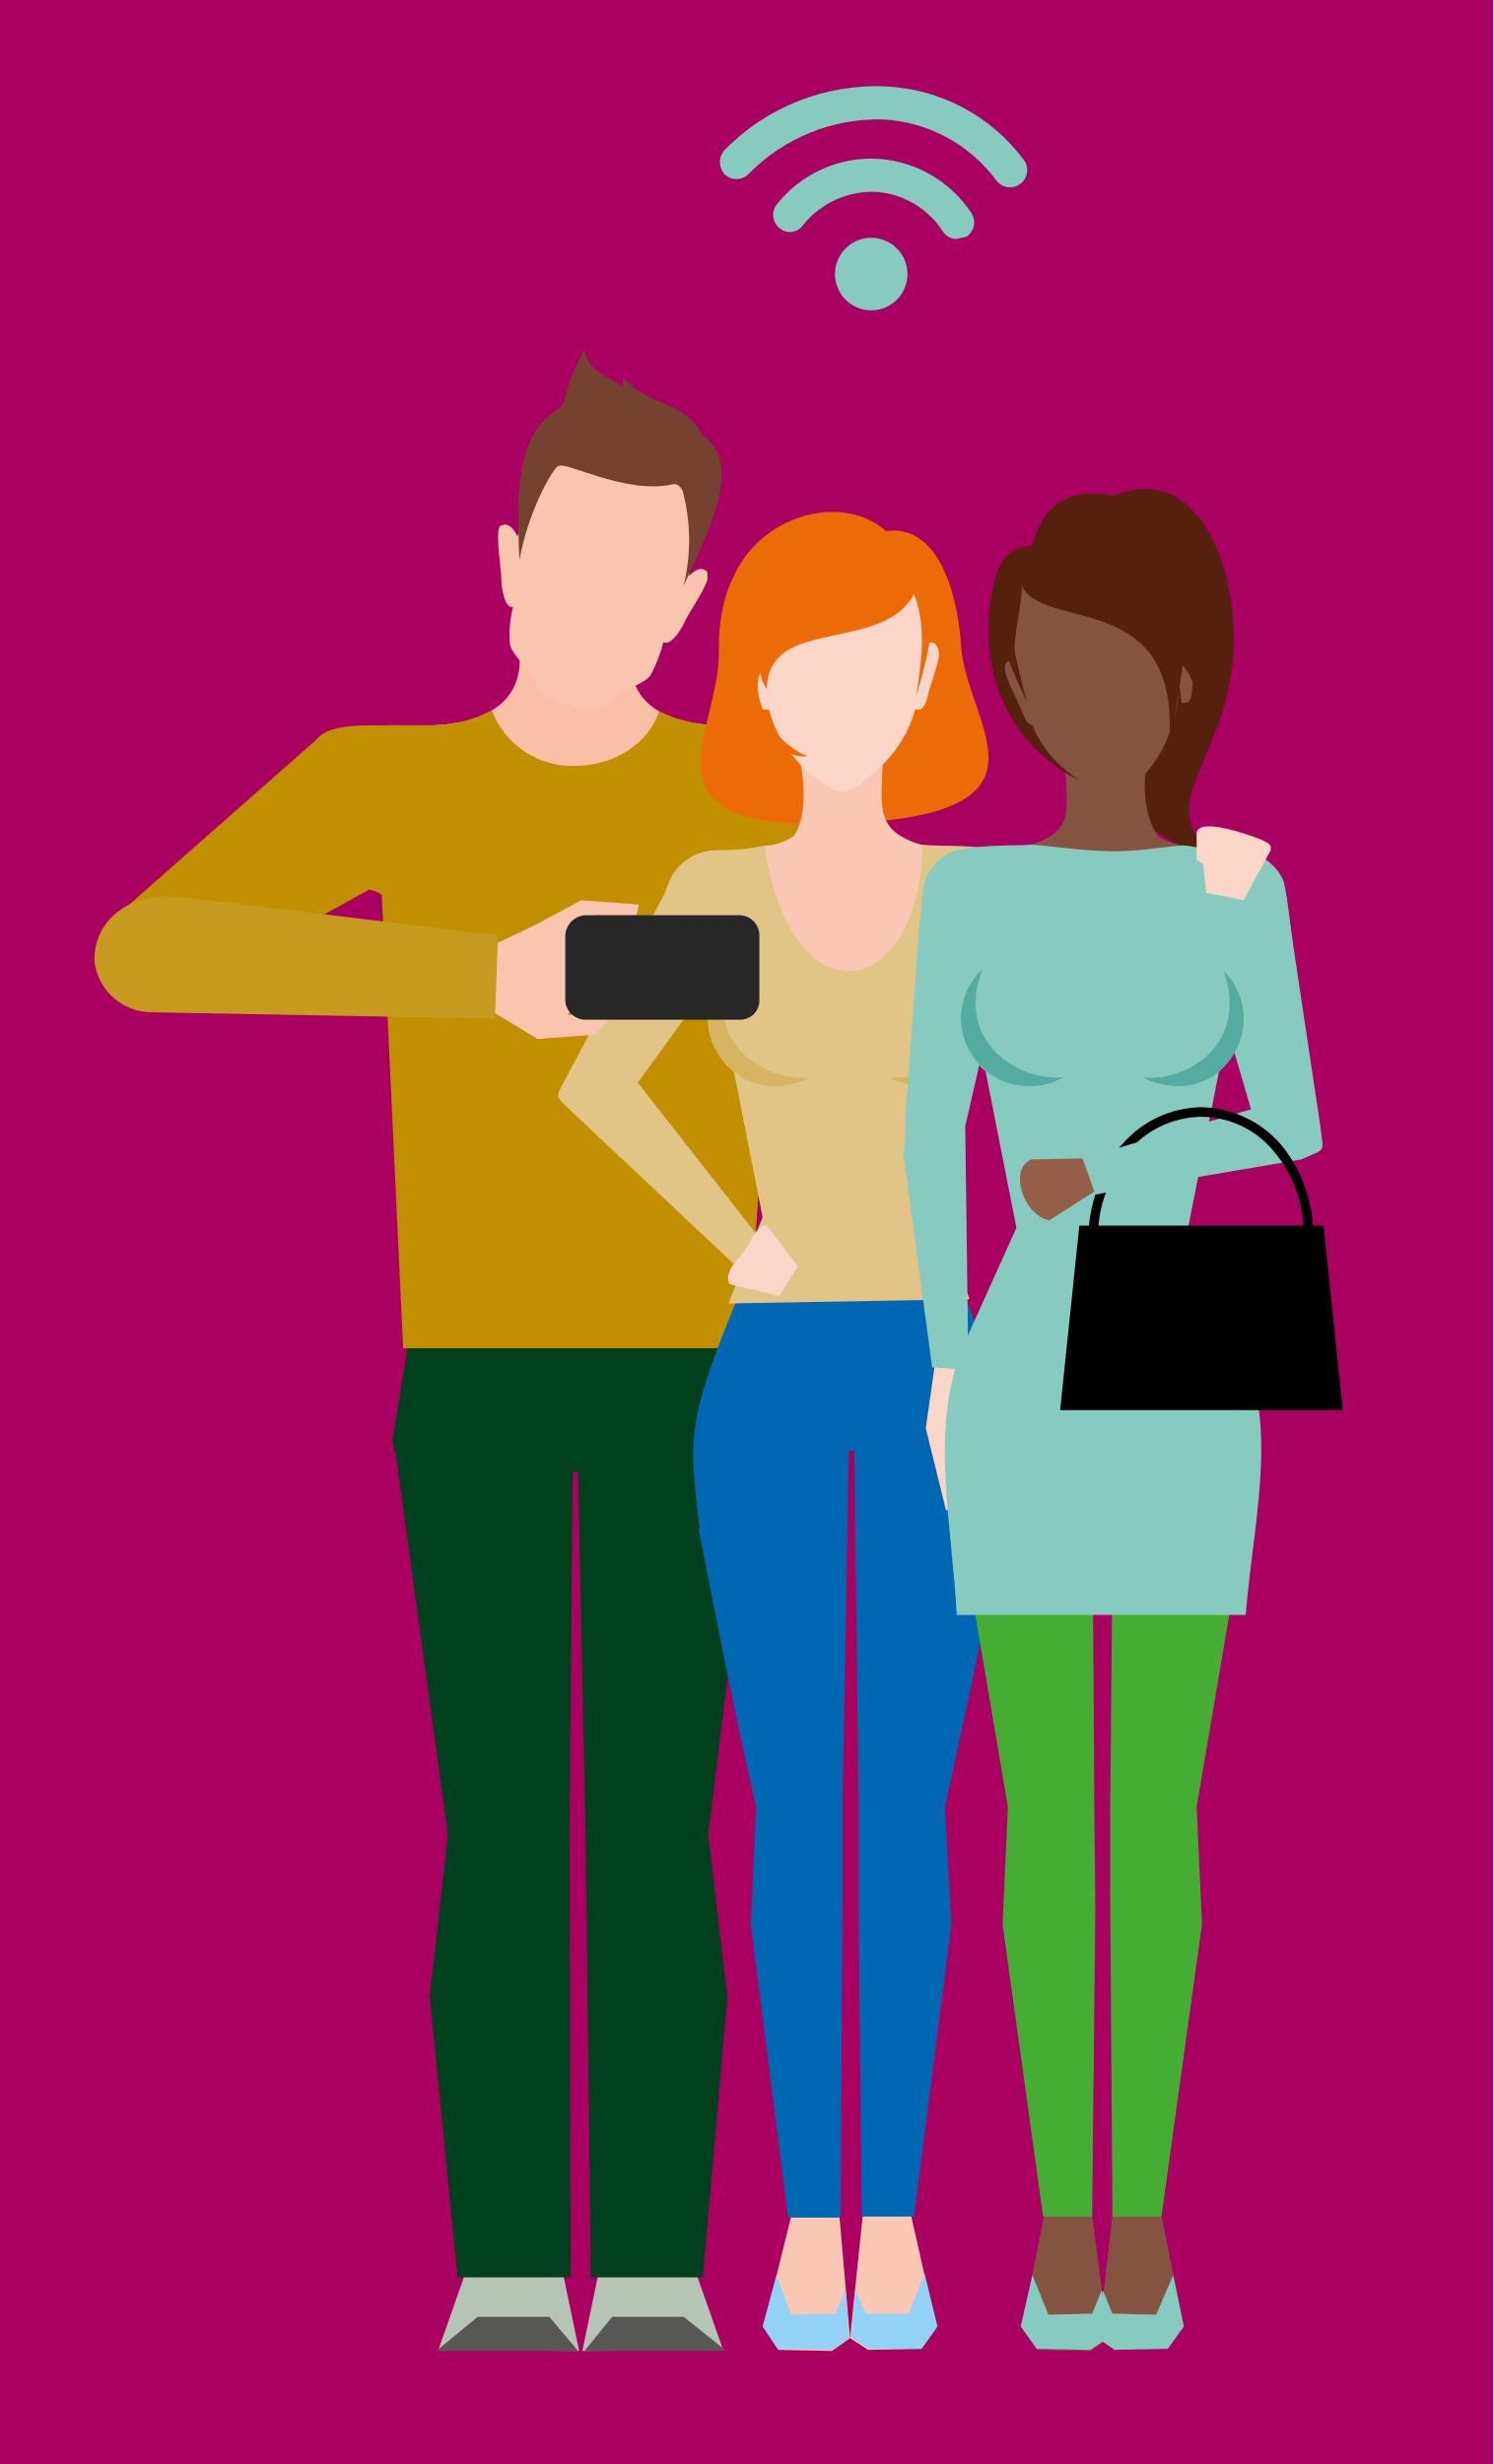
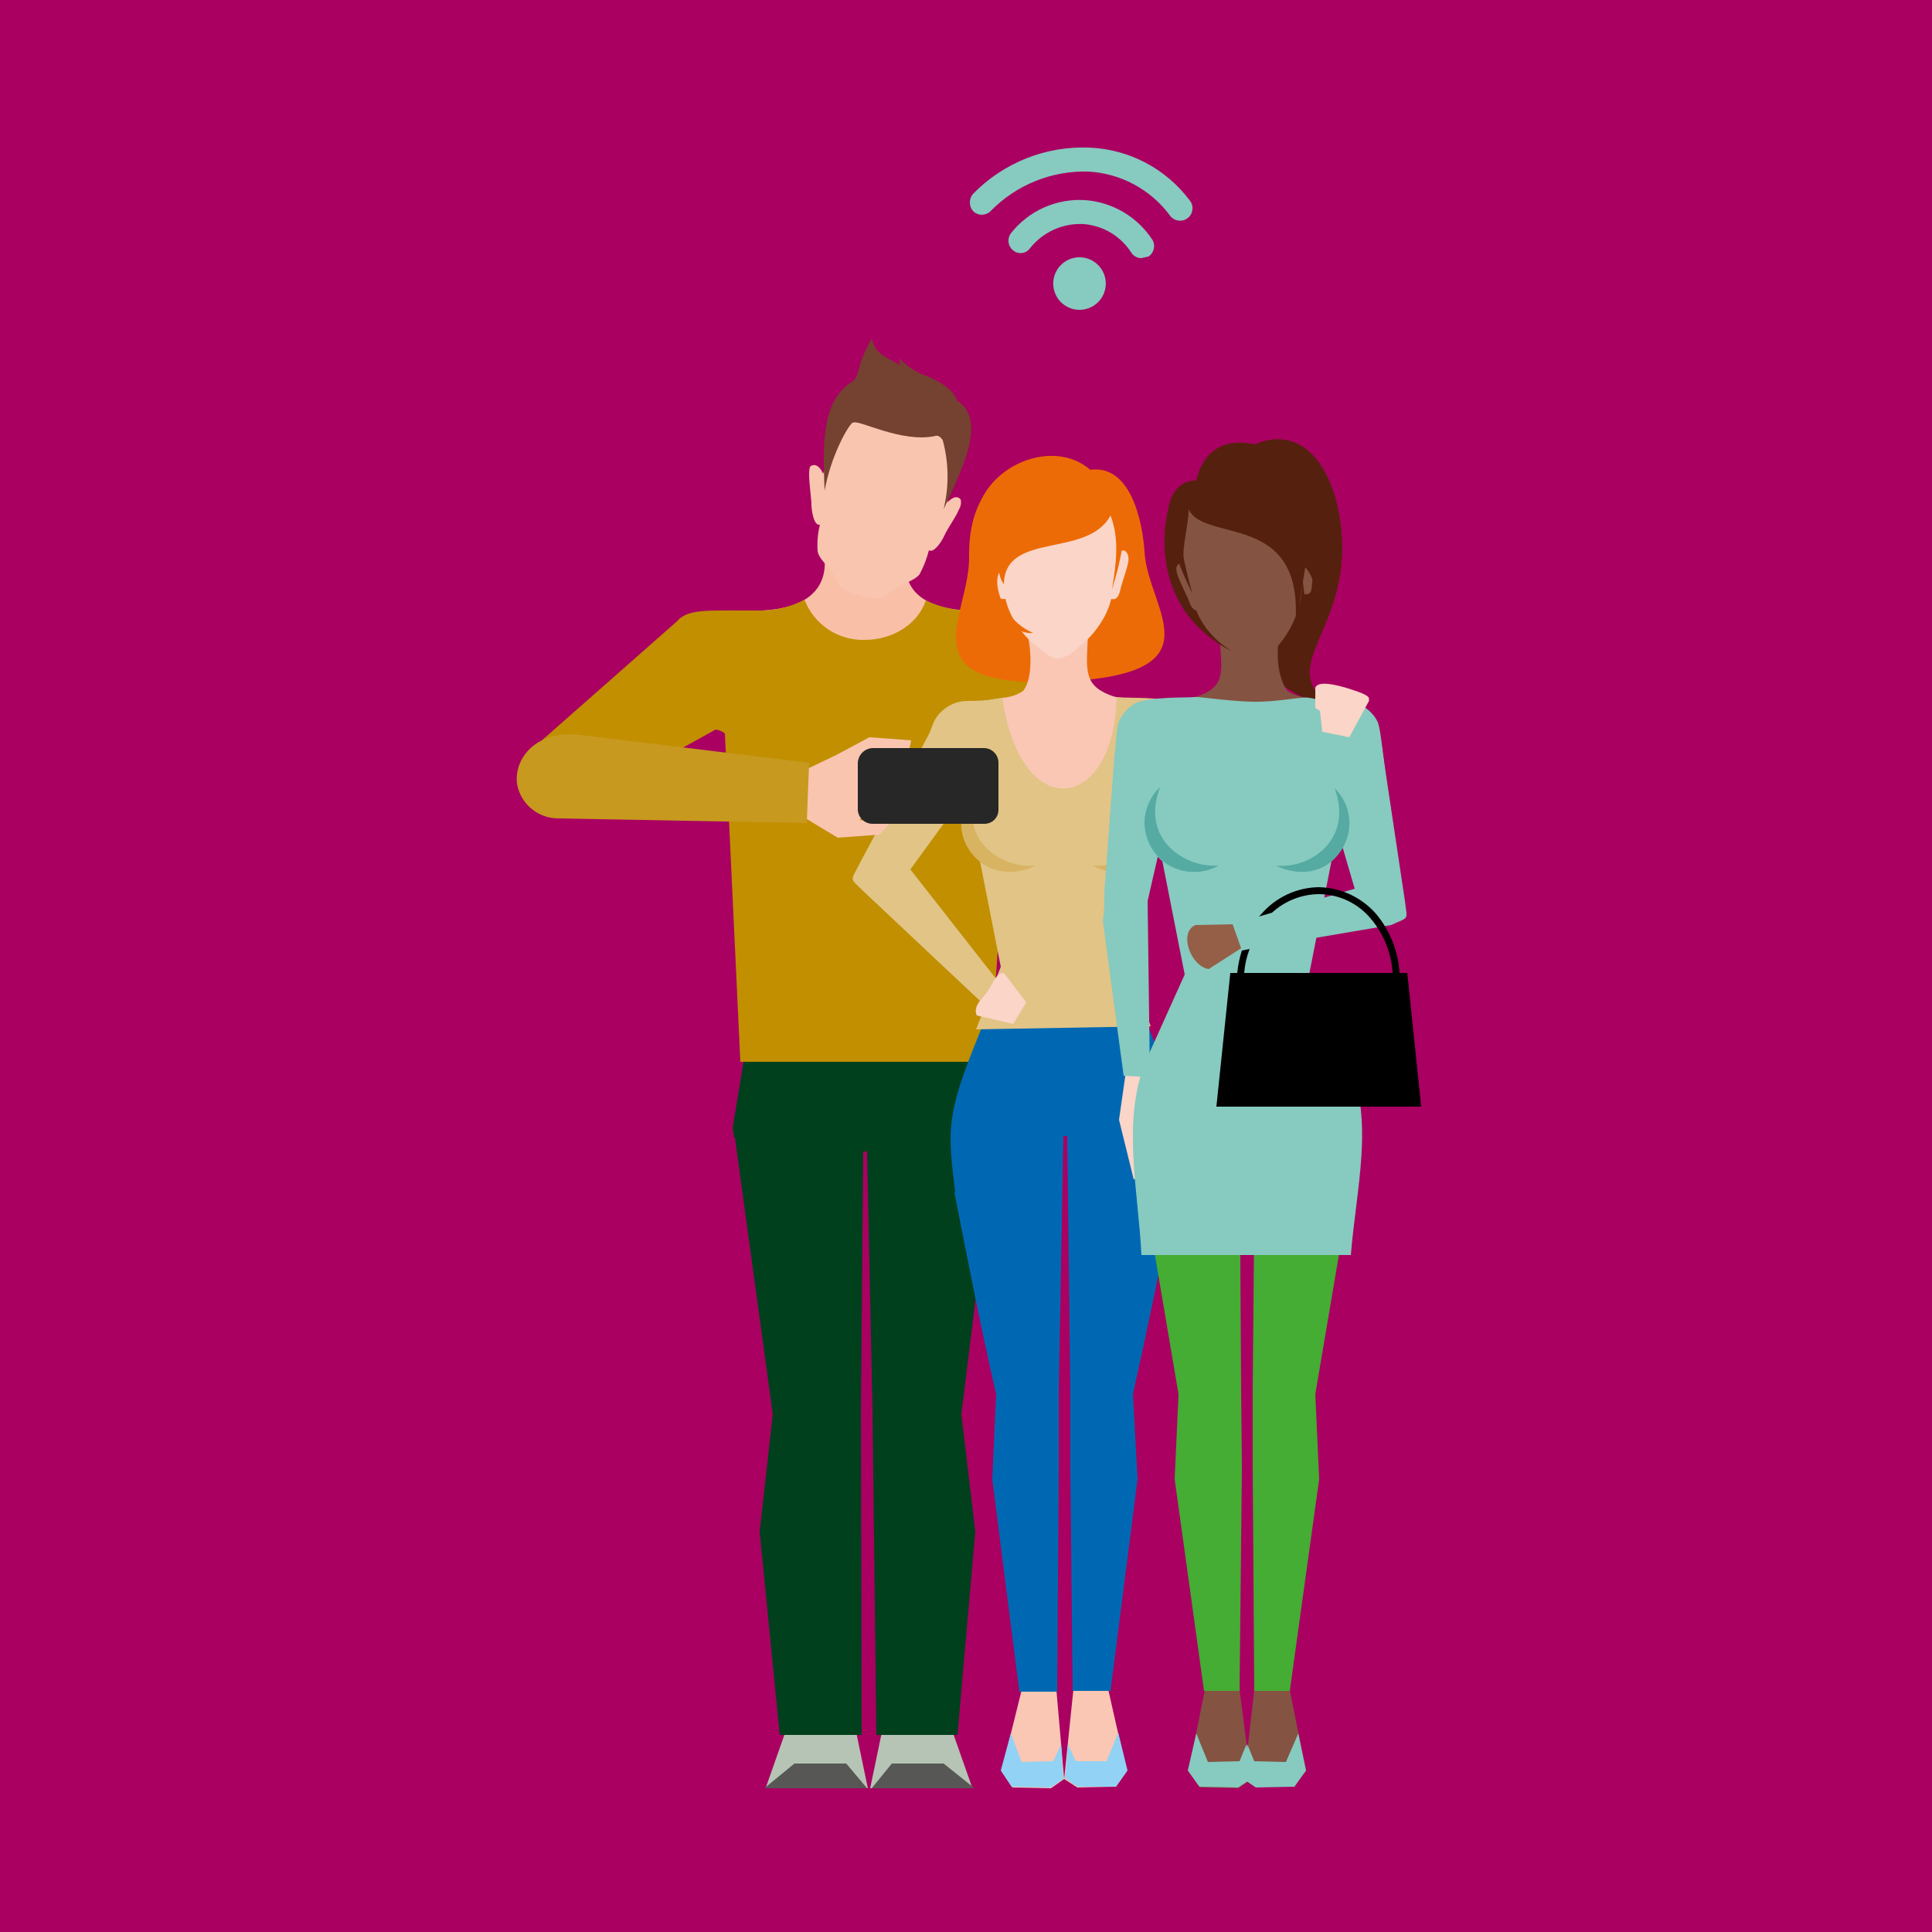
- <svg xmlns="http://www.w3.org/2000/svg" height="231" viewBox="0 0 140 231" width="140">
-   <g fill="none" transform="">
-     <path d="m0 0v231h140v-231z" fill="#a90061" />
-     <g transform="translate(8 8)">
+ <svg xmlns="http://www.w3.org/2000/svg" height="250" viewBox="0 0 250 250" width="250">
+   <g fill="none">
+     <path d="m0 0v250h250v-250z" fill="#a90061" />
+     <g transform="translate(66 19)">
      <path d="m35.6 205.2-2.5 7.1 13.2.1-1.5-7.2z" fill="#b6c4b5" />
      <path d="m36.8 209.2-3.9 3.2h13.3l-2.7-3.2z" fill="#575756" />
      <path d="m48.1 205.2-1.5 7.2 13.2-.1-2.5-7.1z" fill="#b6c4b5" />
      <path d="m49.4 209.2-2.6 3.2h13.3l-4-3.2z" fill="#575756" />
      <path d="m59 70.8-12.6 19.3-7.4 1.6c-3.5-3.2-3.2-3.7-1-7.7l10.7-19.5c1.2-2.2 2-3.7 3.4-4.8l4.6 1.2z" fill="#c04c4e" />
      <path d="m58.9 60c1.462-.215 2.949-.181 4.4.1 6.6 1.8 1.3 13.7-.1 14-12.8 2.4-27.7 0-40.2 0 0-2.5 0-9.3.1-9.4.3-3.9 1.7-4.8 6.3-4.7h3.3c5.4-.3 9-2.6 7.8-8.2h10.9c-1.2 5.6 2.1 7.8 7.5 8.2" fill="#f9c0a7" />
      <g transform="translate(0 58)">
        <path d="m29 70.2h.1l4.9 35.8-1.7 15.2 2.6 26.3h10.6l-.1-42.2.3-33.3h.5l.7 33.3.5 42.2h10.5l2.3-26.3-1.8-15.2 4.5-36.5.2-.5-4-24.3h-26.3l-4 24.3z" fill="#00401c" />
        <path d="m65.2 16.2-3.1 44.2h-32.3l-2-42.5c-.351-.266-.764-.438-1.2-.5-7.4 4.2-19 10.1-20.2 9.9s-9.2-1-3.3-7.6l18.5-16.3c.9-1.1 2.5-1.4 5.4-1.4h5.7c1.886-.032 3.736-.512 5.4-1.4 1.231 3.215 4.359 5.3 7.8 5.2 3.7 0 6.9-2.1 7.9-5.1 1.598.764 3.331 1.205 5.1 1.3 1.2-.1 5.4-1.2 6.7-.8 6.6 1.8 1.4 14.6 0 14.9z" fill="#c18f00" />
      </g>
      <path d="m45.6 58h-.1c-.851-.08-1.671-.354-2.4-.8-.6-.4-.7-1.1-1.4-2.1s-1.8-1.9-1.9-2.8c-.083-1.142.019-2.29.3-3.4-.8.2-1.1-1.9-1.1-2.6s-.3-2.7-.3-3.9.2-1.1.5-1.2.9.1 1.3 1.1c.317-.766.52-1.575.6-2.4.4-1.5.6-2.8 1-3.9.419-1.065 1.197-1.949 2.2-2.5l1.9-.8h.9c.1 0 .2 0 .2-.1 1.83-.17 3.674.069 5.4.7 1.662.621 3.117 1.695 4.2 3.1.688.917 1.009 2.058.9 3.2-.161 1.319-.428 2.624-.8 3.9-.2.9-.3 1.7-.4 2.5.8-.8 1.3-.8 1.7-.4.11.443.038.911-.2 1.3-.4 1-1.5 2.5-1.9 3.4s-1.4 2.3-2 1.9c-.27 1.079-.673 2.12-1.2 3.1-.5.7-2 1.2-2.9 1.7s-1.4 1.2-2.1 1.4c-.806.069-1.617.001-2.4-.2" fill="#f9c5af" />
      <path d="m44.3 35.7c-.7.6-2.8 4.4-3.6 8.8-.3-6.9-.2-11.8 3.7-14.2 1-1 .3-1.8 2.4-5.5.5 2.4 2.7 2.6 3.6 3.5v-.9c1.003 1.039 2.236 1.826 3.6 2.3 2.3.9 3.7 2.3 3.8 3.1 4 2.5.7 8.9-1.7 14.1.717-2.928.682-5.989-.1-8.9-.2-.4-.6-.7-.9-.6-4.4 1-10.1-2.2-10.7-1.7" fill="#754130" />
      <path d="m72.9 199.6-1.2 11.6 1.7 1.1 5-.1 1.4-2-2.4-10.6z" fill="#f9c7b4" />
      <path d="m77.2 208.9h-4l-1-2.2-.4 4.4 1.6 1.1h5l1.5-2.1-1.2-4.9z" fill="#92d2f4" />
      <path d="m63.6 210.2 1.4 2.1 5 .1 1.7-1.2-1-11.5h-4.5z" fill="#f9c7b4" />
      <path d="m57.5 135.3c1.7 8.7 3.4 17.4 5.4 26.1l-.5 11 3.5 27.5h4.9l.2-29v-10l.6-32.9h.5l.4 32.8v10l.3 29h4.9l3.5-27.4-.6-11c1.8-8.1 3.5-16.2 5.1-24.4s1.7-11-2.9-22.6l-1.7-4.2-18.9.8-1.5 3.8c-4.3 10.6-4.1 12.2-3.1 20.5" fill="#0068b3" />
      <path d="m74.1 42c6.4-1.9 7.8 7.2 8 10.4.4 7.5 10 15.8-10.6 16.8s-12-8.4-12.1-16.1c-.1-6.2 2.4-11.9 9.7-11.1 1.6.1 3.3 1 4.9 1.2l-.6-.9z" fill="#ed6b06" />
      <path d="m66.9 62.8c.7 3 .6 6.2-.5 7.6-.805.532-1.737.842-2.7.9l-4.8.8c-2.6.5-2.9 3.9-2.8 5.3s1.8 1.5 2.3 3c.146.659.246 1.327.3 2 1.095.583 2.231 1.084 3.4 1.5h18.9l2-.8.4-3.3 3.9-2.8c0-6.4-6.4-4.7-9.8-6.1s-2.9-3.4-2.7-8z" fill="#f9c7b4" />
      <path d="m63.5 210.1 1.4 2.1 5.1.1 1.6-1.1-.3-4.5-1 2.2-4.1.1-1.4-3.7z" fill="#92d2f4" />
      <path d="m78.5 71.2c2.1.2 5.8-.1 7.6.8 1.058.557 1.876 1.482 2.3 2.6.3 1.1 1.4 6.2 2.3 9.3l-5.9-2.1-.6 2.7c.521.914.797 1.948.8 3-.018 1.89-.857 3.679-2.3 4.9l-2.7 13.3 2.9 8.1-22.6.4 3.2-8.1-2.7-13.7c-2.445-1.856-3.13-5.239-1.6-7.9l-.6-3.1-7.4 2.4c1.3-2.8 3.1-8.1 3.6-9.3s2.1-2.8 4.4-2.8 3.5-.2 4.5-.4c2.4 16.6 14.5 14.7 14.8-.1" fill="#e1c486" />
      <path d="m62.8 52.8c-.3-.2-.6 0-.7.4.106.832.342 1.642.7 2.4 0-.9-.6-1.9-.5-2.4s.3-.4.6-.1-.1-.2-.1-.3" fill="#e9a379" />
      <path d="m74 64.4c.978-.831 1.822-1.81 2.5-2.9.593-.923 1.032-1.936 1.3-3 .7.2 1-.4 1.2-1.3s.8-2.4 1-3.5-.6-2.1-1.3-1c.118-1.133.084-2.276-.1-3.4-.7-4-3.4-7-7.6-7s-7.1 1.9-7.7 6.4c-.237 1.218-.338 2.459-.3 3.7-.7-.7-1.3.1-1.1 1.3s.7 2.3 1 3.5.5 1.4 1.2 1.3c.306 1.258.849 2.445 1.6 3.5.564.85 1.237 1.623 2 2.3 1.6 1.3 2.4 1.9 3.2 1.9s1.8-.6 3.1-1.8" fill="#fbd5c7" />
      <path d="m60.1 49.9c-.3-8.2 10.1-12.8 15.2-7.9-.2.1 1.7 1.6 2.4 2.6 2.8 3.9 1.4 8.5.2 12.7.5-3.3 1-6.5-.2-9.6-3 5.6-13.7 2-13.8 8.9-.325-.44-.532-.957-.6-1.5-.9 1.5.5 6.2 4.4 7.8-5.3.5-7.6-11.9-7.6-13" fill="#ed6b06" />
      <path d="m62.5 78.8-10.7 14.7 11.2 14.3-2.2 2.7-15-14.1c-1.9-1.9-1.8-1.2-.6-3.6l10.5-19.6z" fill="#e1c486" />
      <path d="m83 82.9c1.255 1.204 1.976 2.861 2 4.6.003 1.283-.381 2.537-1.1 3.6-1.954 2.678-5.592 3.491-8.5 1.9 4.2.4 10.2-3.3 7.6-10.1" fill="#d8b361" />
      <path d="m60.4 83c-1.25 1.167-1.971 2.791-2 4.5-.022 1.286.363 2.546 1.1 3.6 2 2.9 5.5 3.4 8.5 1.9-4.2.5-10.2-3.2-7.6-10" fill="#d8b361" />
      <path d="m60.4 112.4c-.6-1.2.9-2.4 1.5-3.3s1.1-2.3 2-2.2l2.9 3.8-1.7 2.8z" fill="#fbd5c7" />
      <path d="m42.2 78.7 4.3-2.3 5.4.4-.2 1h-3.9c-.7 3.9.3 6.9-2.6 9.3l3.9.5-1.3 1.4-5.4.4-4.8-2.9v-5.6z" fill="#f9c5af" />
      <path d="m46.9 77.8h14.5c1.01.053 1.801.889 1.8 1.9v6.1c0 .477-.19.935-.527 1.273s-.795.527-1.273.527h-14.5c-1.011.001-1.847-.79-1.9-1.8v-6.1c.05-1.028.872-1.85 1.9-1.9" fill="#282727" />
      <g transform="translate(0 76)">
        <path d="m61.1 7.3c.442 0 .8-.358.8-.8s-.358-.8-.8-.8-.8.358-.8.8.358.8.8.8" fill="#282727" />
        <path d="m38.7 3.7-.3 7.8-32.3-.6c-2.588-.06-4.769-1.948-5.2-4.5-.4-3.2 2.4-7 8.2-6.3z" fill="#c7991f" />
      </g>
      <path d="m96.4 38.5c5.7-2.4 9.4 2.2 10.7 8.2 3.2 15.1-8.6 20.1-1.1 25.4-8.6-.7-15.2-13-17.1-21.6-1.3-6.3 0-13.6 7.5-12" fill="#55210e" />
      <path d="m96.4 38.5c5.7-2.4 9.4 2.2 10.7 8.2 3.2 15.1-8.6 20.1-1.1 25.4-8.7-1.5-12.1-26.9-9.6-33.6" fill="#55210e" />
      <path d="m79.6 120.3-.8 5.6 1.9 7.7 3.6-.9-2-13.7-2.7-.4z" fill="#fbd5c7" />
      <path d="m99.7 62.8c-.8 3-.2 6.2.9 7.6.836.544 1.803.855 2.8.9l4.8.8c2.6.5 2.9 3.9 2.8 5.3s-1.8 1.5-2.3 3c-.146.659-.246 1.327-.3 2-1.12.602-2.292 1.104-3.5 1.5h-18.8l-2-.8-.4-3.3-4-2.8c.1-6.4 6.5-4.7 9.8-6.1s2.5-3.4 2.3-8z" fill="#855341" />
      <path d="m87.8 210.2 1.5 2.1 5 .1 1.6-1.2-1.5-11.5h-4.5z" fill="#855341" />
      <path d="m87.7 210.1 1.5 2.1 5 .1 1.7-1.1-.6-4.5-.9 2.2-4.1.1-1.5-3.7z" fill="#87cac0" />
      <path d="m80.8 127.8.2-1.4 13.4 1.5.2 32.9.1 10-.3 29h-4.6l-3.8-27.4.5-11z" fill="#45ac34" />
      <path d="m96.3 199.7-1.1 9.6 1.6 2.1 4.7.3 1.5-1.5-2.1-10.5z" fill="#855341" />
      <path d="m100.4 209-4.1-.1-.9-2.2-.5 4.5 1.6 1.1 5-.1 1.5-2.1-1-4.8z" fill="#87cac0" />
      <path d="m109.9 127.8-.2-1.4-13.3 1.5-.3 32.9v10l.2 29h4.6l3.8-27.4-.5-11z" fill="#45ac34" />
      <path d="m82.4 82.3.4 2.2c-.444.939-.683 1.962-.7 3 .018 1.89.857 3.679 2.3 4.9l2.9 14.7-5 11.1c-3.2 7.8-1 16.8-.6 25.2h27.1c.7-8.7 3-17.1-.2-24.8l-5.2-11.5 2.9-14.7c1.454-1.213 2.296-3.007 2.3-4.9.032-1.044-.21-2.078-.7-3l.3-1.6 5.8 2.8c-.7-3-1.2-10-1.7-11.2s-2.1-2.8-4.4-2.8-3.5-.2-4.5-.4-4.2.6-7.5.5-6.9-.7-7.4-.6-5.7-.1-7.6.8c-1.01.589-1.786 1.507-2.2 2.6-.3 1.1-.6 6.5-.8 9.7z" fill="#87cac0" />
      <path d="m89 62.1c1.7 1.6 3.8 3.3 5.7 3.4.2 0 4.9-.3 6.5-3 9.1-14.9-4.5-27.2-10.6-19.1-3.4-.9-4.9.8-5.4 3.3-1.3 5.4-.2 11.4 3.8 15.4" fill="#55210e" />
      <path d="m102.8 51.9c.5-1.2 1.5-.6 1.5.8s-.4 2.4-.5 3.7-.2 1.5-1 1.5l-.3-2.2c.116 3.125-.915 6.184-2.9 8.6-1.3 1.5-2 2.2-2.8 2.3s-1.8-.3-3.3-1.3c-1.14-.649-2.156-1.496-3-2.5-.717-.834-1.291-1.78-1.7-2.8-.4-.1-.7-.5-.9-1.1s-1.1-2.3-1.5-3.4-.1-1.6.5-1.6c-.199-.92-.299-1.859-.3-2.8.1-4.1 2.2-7.5 6.4-8.1s7.2.7 8.6 5.1c.556 1.645.859 3.364.9 5.1z" fill="#855341" />
      <path d="m103.3 52c.3-.3.5-.1.7.3.038.844-.064 1.689-.3 2.5-.1-1 .3-2 .1-2.5s-.4-.3-.6 0c-.009-.109.027-.218.1-.3" fill="#e9a379" />
      <path d="m104.1 55.1c5.4-12.7-9.9-18.8-15.2-11.8-4.4 2.7-3.3 8-2.6 9.9.583 1.569 1.25 3.104 2 4.6-.5-1.7-.8-3.1-1.1-4.4s.6-4.6.6-6.3v-.2c2.2 4.7 16.7-.4 13.4 18 .2-.5 1.6-10.1 1.7-10.5 1.236 1.4 1.548 3.389.8 5.1.719-1.353.864-2.939.4-4.4" fill="#55210e" />
      <path d="m104.2 78.6 5.1 17.4-16.5 4.8 1.2 3.3 20-3.4c2.4-1.1 2.1-.5 1.8-3.1l-3.3-22z" fill="#87cac0" />
      <path d="m106.7 83c2.209 2.142 2.547 5.567.8 8.1-1.9 2.9-5.4 3.4-8.4 1.9 4.2.5 10.1-3.2 7.6-10" fill="#55aaa2" />
      <path d="m88.7 100.7c-2.2.9-.7 5.3 1.7 5.7l4.2-2.7-1.1-3.1z" fill="#955f47" />
      <path d="m104.6 95.8c-2.853.057-5.546 1.331-7.4 3.5l-.3.3 1.7-.5c1.639-1.507 3.774-2.361 6-2.4 2.631-.004 5.126 1.17 6.8 3.2 1.667 1.968 2.65 4.425 2.8 7h-19.2c.079-1.062.315-2.107.7-3.1l-1 .2c-.305.942-.506 1.914-.6 2.9h-.9l-1.8 17.3h26.5l-1.8-17.3h-1c-.171-2.787-1.221-5.448-3-7.6-1.885-2.184-4.615-3.458-7.5-3.5" fill="#000" />
      <path d="m82.5 97.6.3 22.8-3.4-.2-2.7-20.1c.2-.9.1-1.5.2-1.8v-1.8l1.3-17.7.6-4.3 8.3 3z" fill="#87cac0" />
      <path d="m84 82.9c-2.186 2.194-2.521 5.625-.8 8.2 1.9 2.8 5.4 3.4 8.5 1.9-4.2.4-10.2-3.3-7.7-10.1" fill="#63bfb5" />
      <path d="m111.2 71.6-2.6 4.8-3.5-.7-.3-2.7-.6-.4v-2.6c.3-.9 2.4-.5 4.3.1s2.9 1 2.6 1.5" fill="#fbd5c7" />
      <path d="m73.9 14.3c-1.843-.115-3.441 1.261-3.6 3.1-.119 1.377.607 2.69 1.838 3.32 1.231.63 2.72.452 3.768-.45 1.048-.902 1.445-2.349 1.004-3.659s-1.63-2.224-3.01-2.31" fill="#87cac0" />
      <g fill="#87cac0" transform="translate(59)">
        <path d="m15.5 6.9c-3.747-.268-7.382 1.343-9.7 4.3-.508.695-.375 1.667.3 2.2.324.272.747.394 1.166.337s.794-.288 1.034-.637c1.689-2.112 4.301-3.269 7-3.1 2.496.223 4.749 1.589 6.1 3.7.281.445.774.711 1.3.7l.9-.2c.743-.471.967-1.454.5-2.2-1.928-2.933-5.101-4.815-8.6-5.1" />
        <path d="m16 .1c-5.658-.24-11.15 1.943-15.1 6-.57.676-.526 1.676.1 2.3.643.557 1.61.513 2.2-.1 3.308-3.378 7.874-5.226 12.6-5.1 4.207.221 8.096 2.312 10.6 5.7.525.718 1.532.875 2.25.35s.875-1.532.35-2.25c-3.071-4.143-7.848-6.678-13-6.9" />
      </g>
      <path d="m84.1 82.9c-1.255 1.204-1.976 2.861-2 4.6.045 1.291.461 2.541 1.2 3.6 1.891 2.704 5.529 3.527 8.4 1.9-4.2.4-10.2-3.3-7.6-10.1" fill="#55aaa2" />
    </g>
  </g>
</svg>
